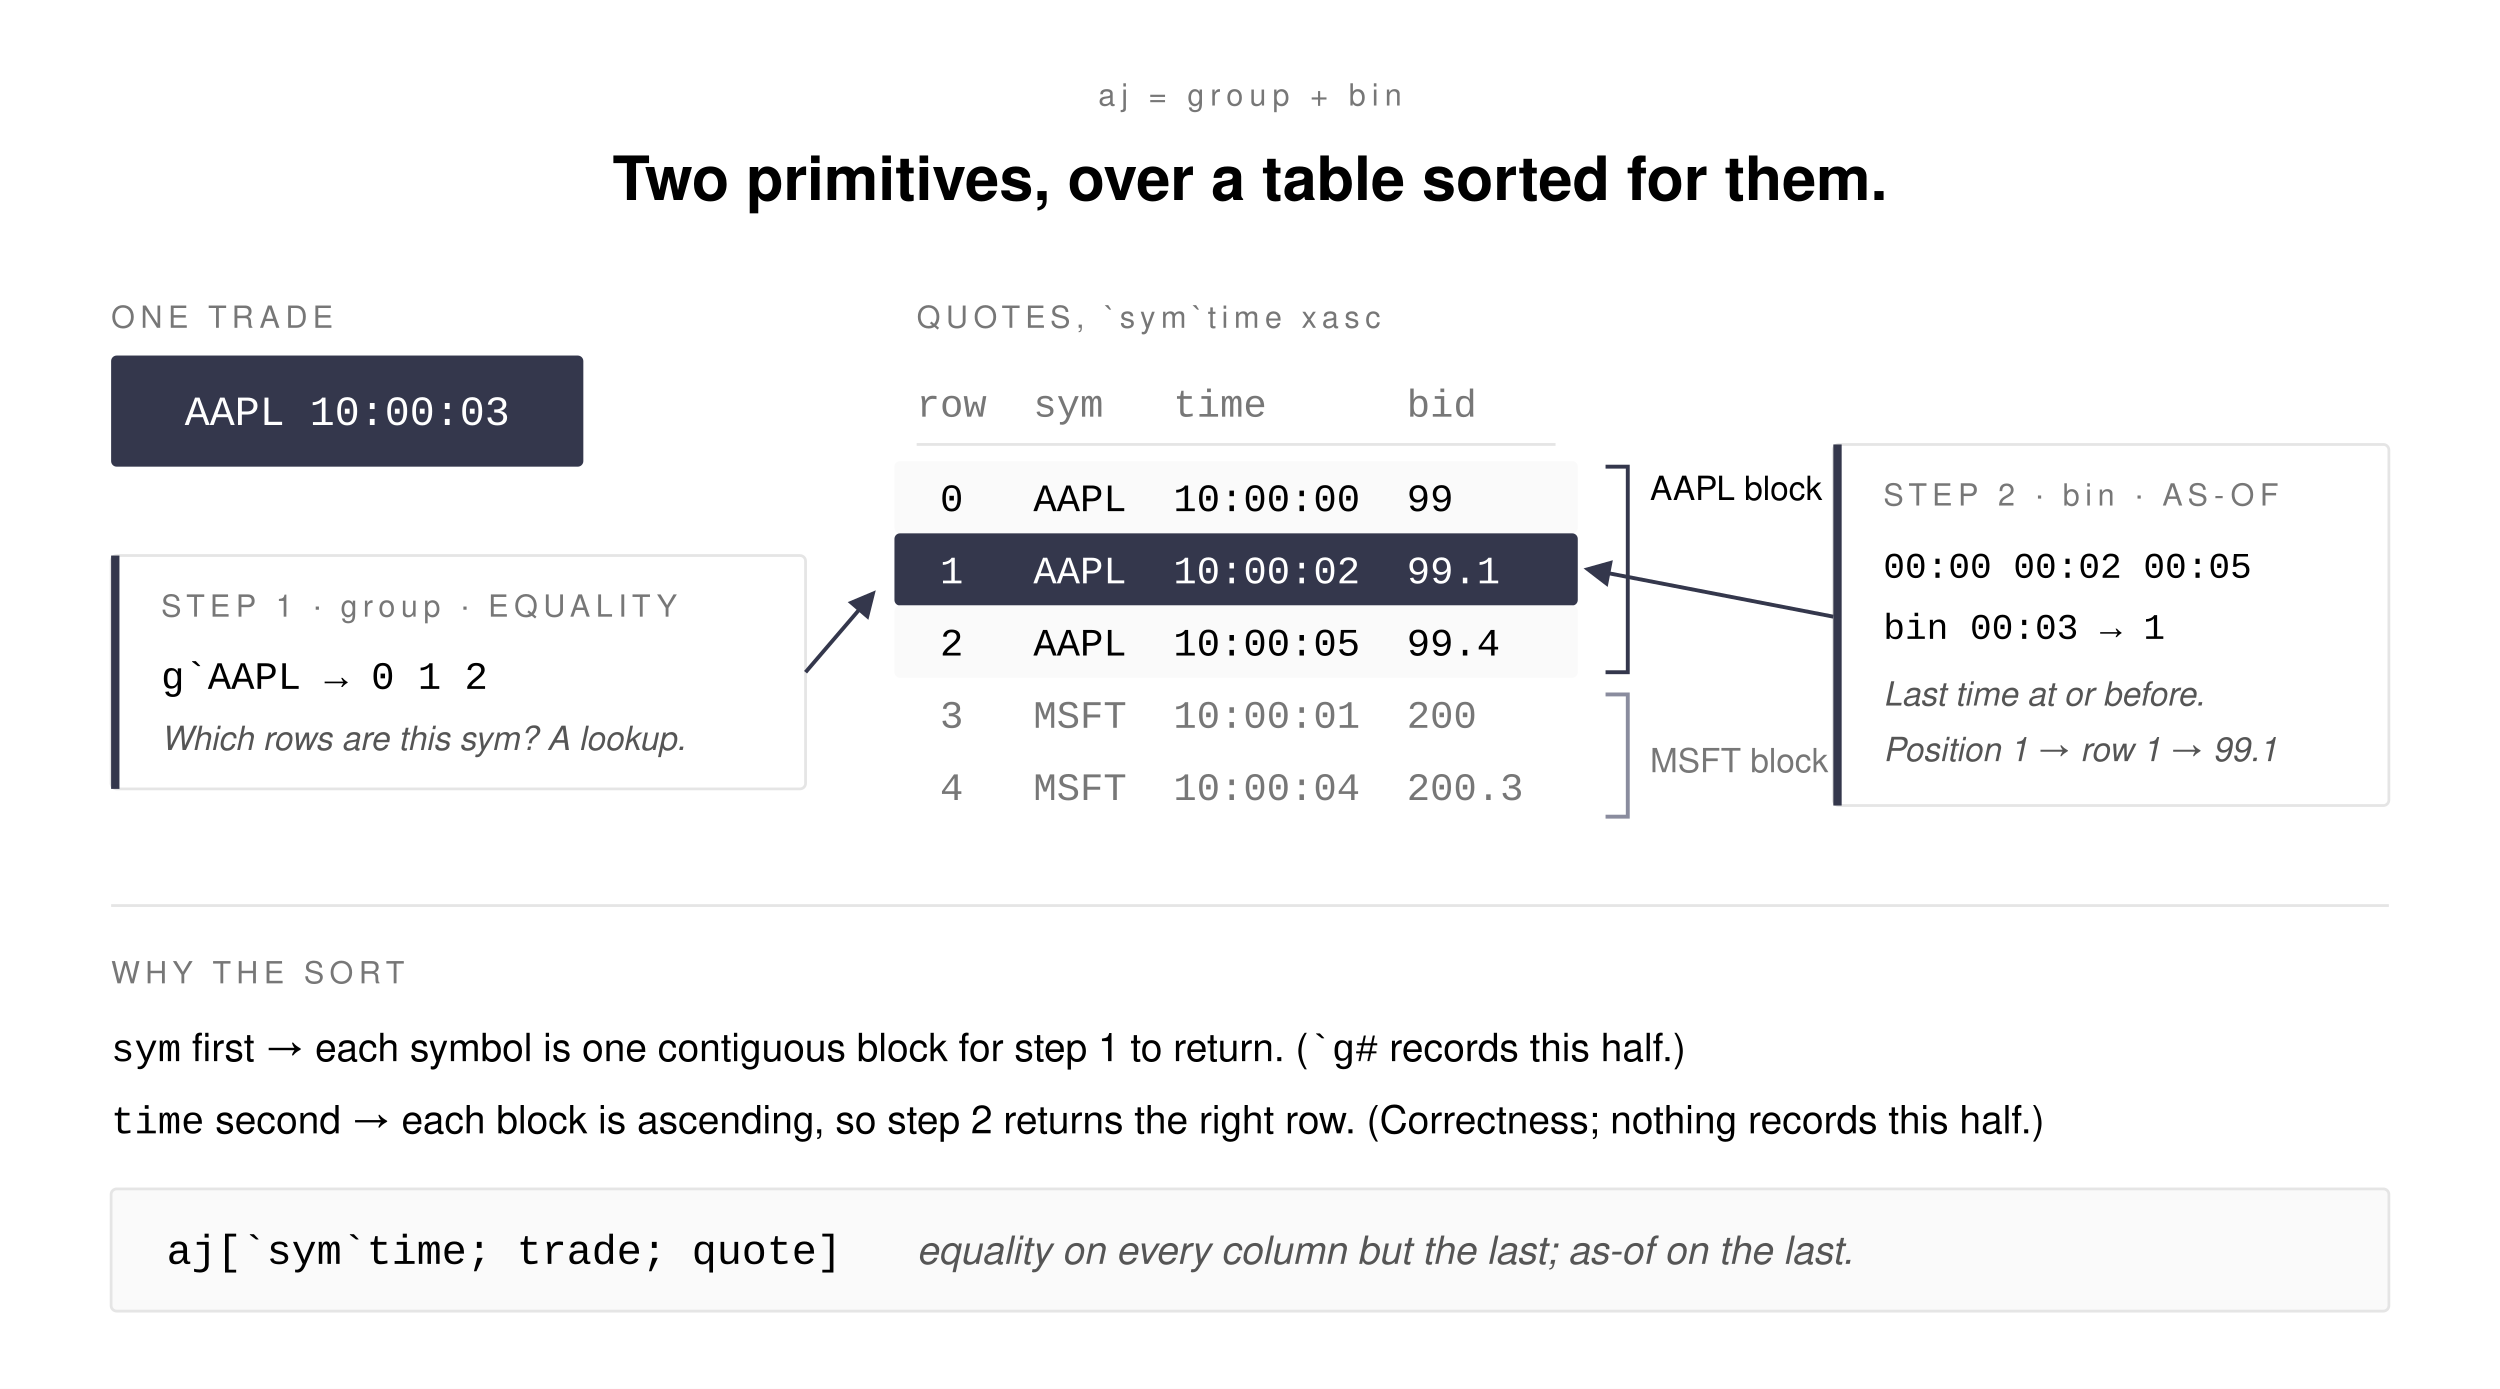
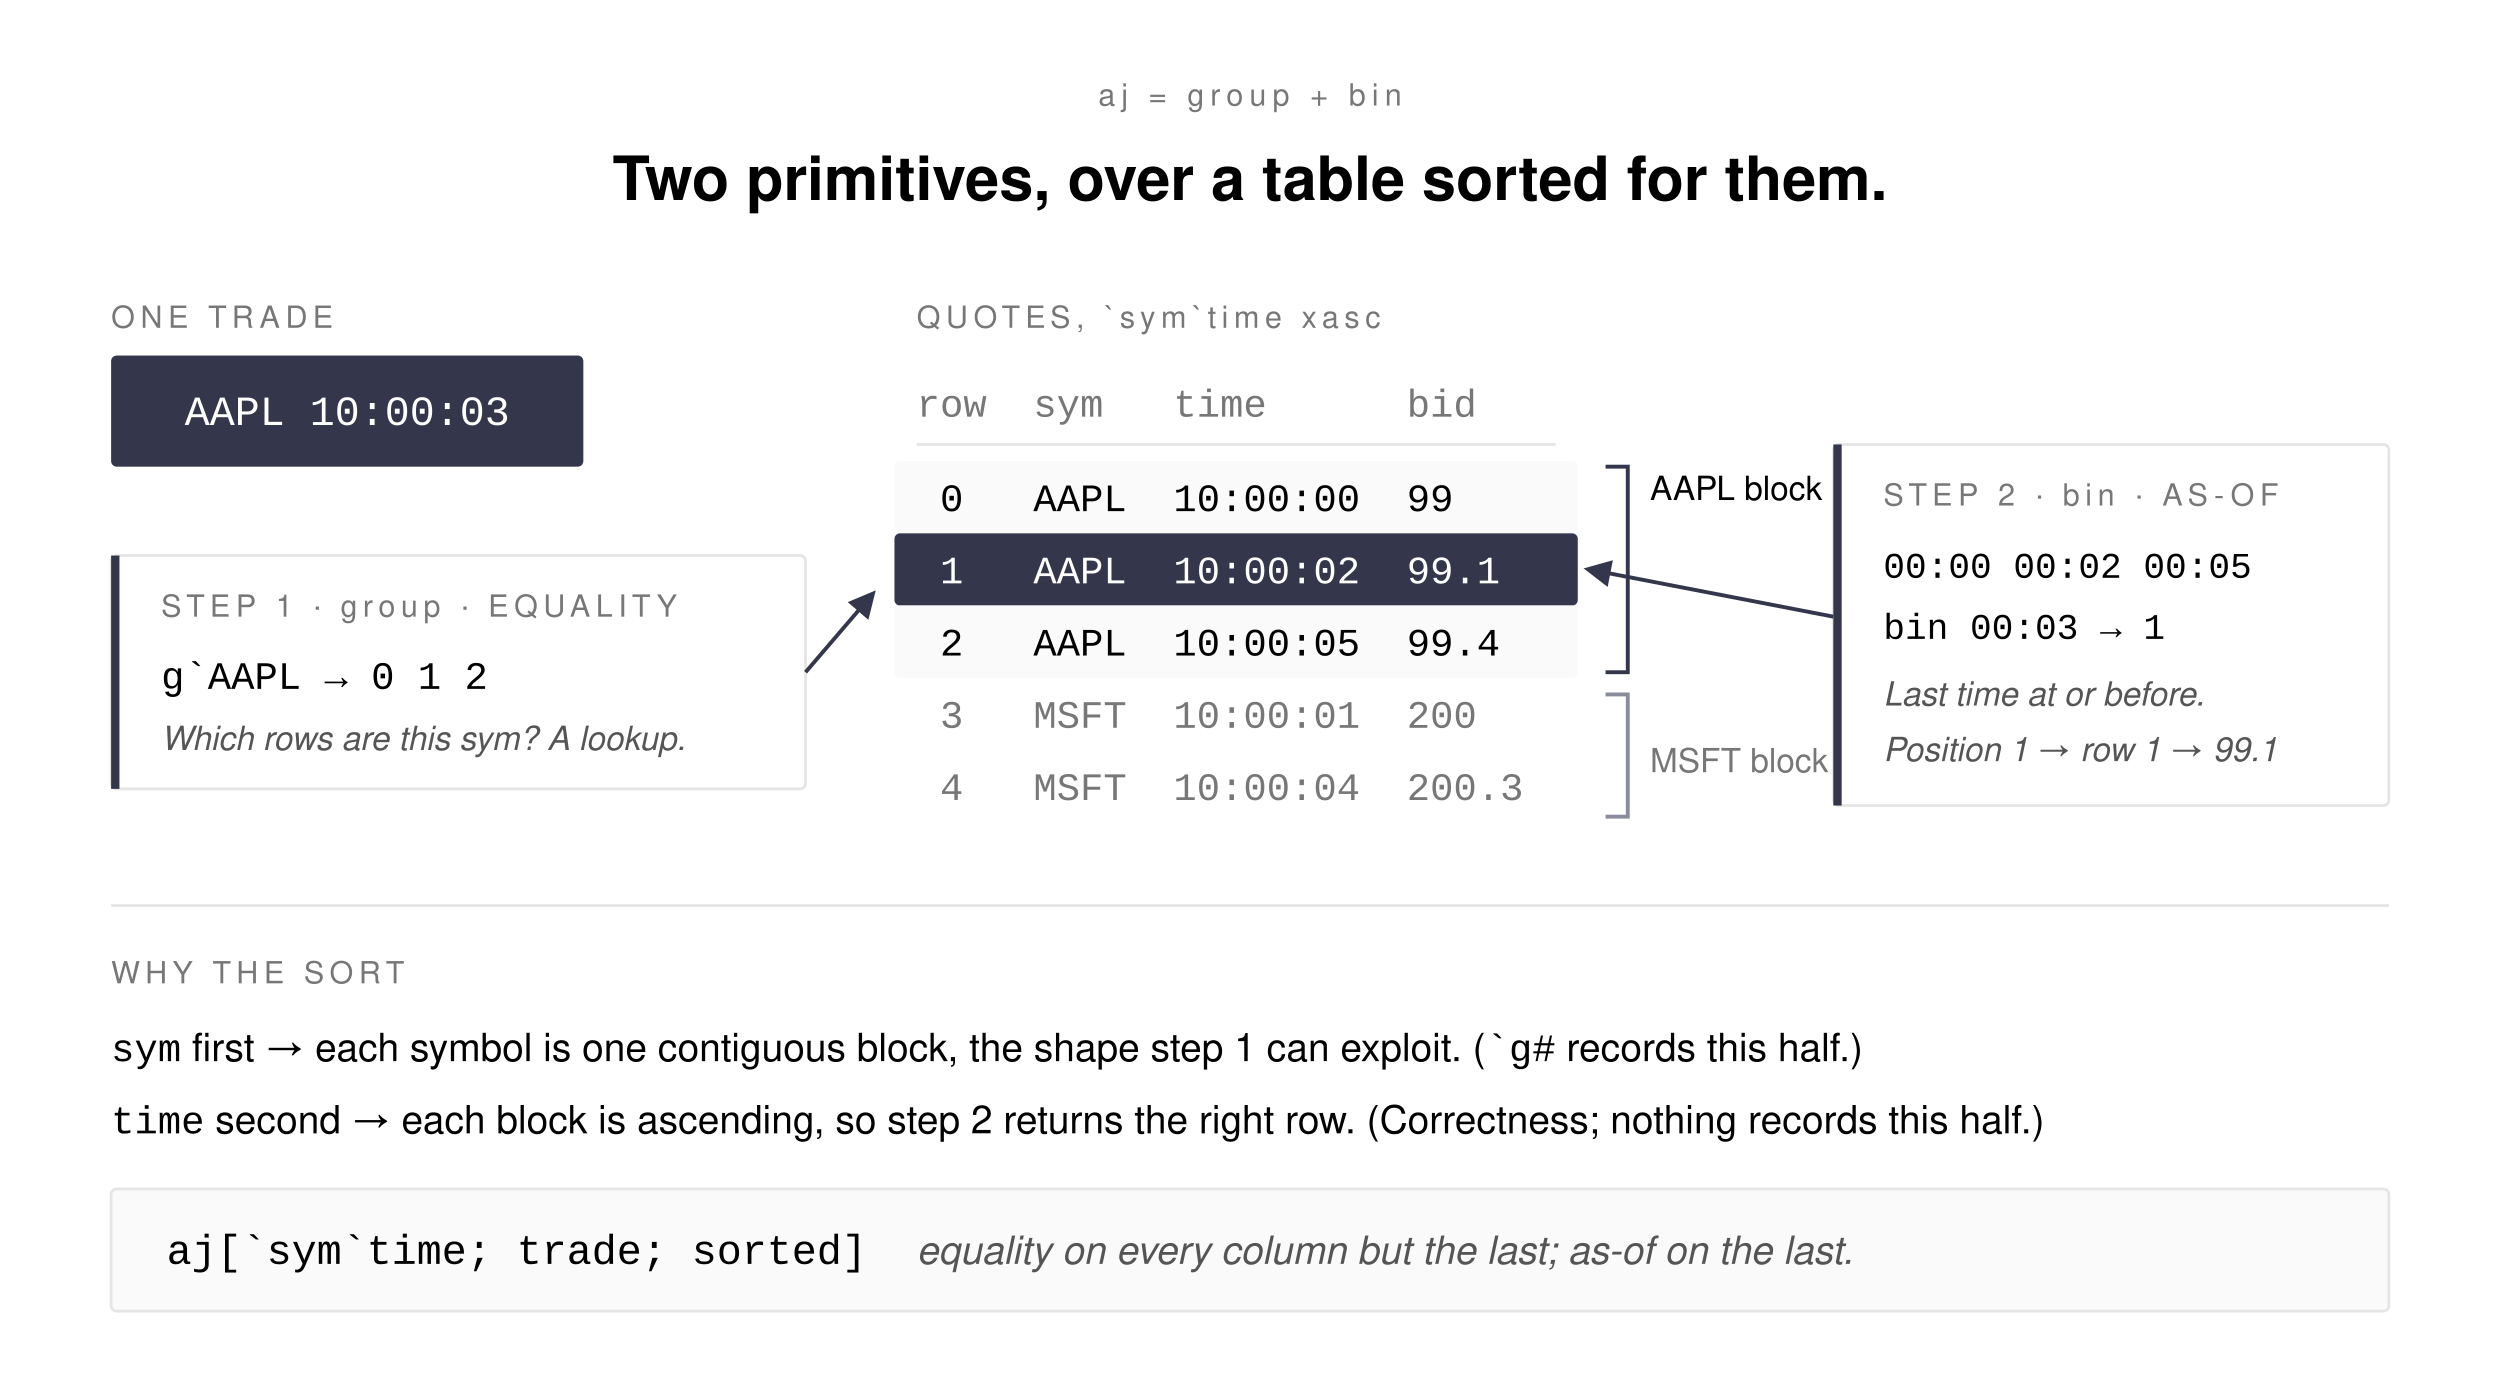
<svg xmlns="http://www.w3.org/2000/svg" viewBox="0 0 900 500" role="img" aria-labelledby="title desc" font-family="'Source Sans Pro', -apple-system, BlinkMacSystemFont, 'Segoe UI', Helvetica, Arial, sans-serif">
  <defs>
    <marker id="ah" viewBox="0 0 10 10" refX="8" refY="5" markerWidth="7" markerHeight="7" orient="auto-start-reverse">
      <path d="M 0 0 L 10 5 L 0 10 z" fill="#34374C" />
    </marker>
  </defs>
  <rect width="900" height="500" fill="#ffffff" />
  <text x="450" y="38" text-anchor="middle" font-size="11" letter-spacing="2.2" fill="#777777">aj = group + bin</text>
  <text x="450" y="72" text-anchor="middle" font-size="22" font-weight="600" fill="#000000">Two primitives, over a table sorted for them.</text>
  <text x="40" y="118" font-size="11" letter-spacing="2" fill="#777777">ONE TRADE</text>
  <rect rx="2" x="40" y="128" width="170" height="40" fill="#34374C" />
  <text x="125" y="153" text-anchor="middle" font-family="ui-monospace, SFMono-Regular, 'SF Mono', Menlo, Monaco, Consolas, 'Liberation Mono', 'Courier New', monospace" font-size="15" fill="#ffffff">AAPL  10:00:03</text>
  <text x="330" y="118" font-size="11" letter-spacing="2" fill="#777777">QUOTES, `sym`time xasc</text>
  <g font-family="ui-monospace, SFMono-Regular, 'SF Mono', Menlo, Monaco, Consolas, 'Liberation Mono', 'Courier New', monospace" font-size="14" xml:space="preserve">
    <text x="330" y="150" fill="#777777">row  sym   time      bid</text>
    <line x1="330" y1="160" x2="560" y2="160" stroke="#e5e5e5" />
    <rect rx="2" x="322" y="166" width="246" height="26" fill="#fafafa" />
    <rect rx="2" x="322" y="192" width="246" height="26" fill="#34374C" />
    <rect rx="2" x="322" y="218" width="246" height="26" fill="#fafafa" />
    <text x="330" y="184" fill="#000000"> 0   AAPL  10:00:00  99</text>
    <text x="330" y="210" fill="#ffffff"> 1   AAPL  10:00:02  99.1</text>
    <text x="330" y="236" fill="#000000"> 2   AAPL  10:00:05  99.4</text>
    <text x="330" y="262" fill="#777777"> 3   MSFT  10:00:01  200</text>
    <text x="330" y="288" fill="#777777"> 4   MSFT  10:00:04  200.3</text>
  </g>
  <path d="M 578 168 L 586 168 L 586 242 L 578 242" fill="none" stroke="#34374C" stroke-width="1.4" />
  <text x="594" y="180" font-size="12" fill="#000000">AAPL block</text>
  <path d="M 578 250 L 586 250 L 586 294 L 578 294" fill="none" stroke="#8a8c9e" stroke-width="1.4" />
  <text x="594" y="278" font-size="12" fill="#777777">MSFT block</text>
  <rect rx="2" x="40" y="200" width="250" height="84" fill="#ffffff" stroke="#e5e5e5" />
  <rect x="40" y="200" width="3" height="84" fill="#34374C" />
  <text x="58" y="222" font-size="11" letter-spacing="2" fill="#777777">STEP 1 · group · EQUALITY</text>
  <text x="58" y="248" font-family="ui-monospace, SFMono-Regular, 'SF Mono', Menlo, Monaco, Consolas, 'Liberation Mono', 'Courier New', monospace" font-size="14" fill="#000000">g`AAPL  →  0 1 2</text>
  <text x="58" y="270" font-size="12" font-style="italic" fill="#555555">Which rows are this sym? A lookup.</text>
  <path d="M 290 242 L 314 214" stroke="#34374C" stroke-width="1.4" fill="none" marker-end="url(#ah)" />
  <rect rx="2" x="660" y="160" width="200" height="130" fill="#ffffff" stroke="#e5e5e5" />
  <rect x="660" y="160" width="3" height="130" fill="#34374C" />
  <text x="678" y="182" font-size="11" letter-spacing="2" fill="#777777">STEP 2 · bin · AS-OF</text>
  <g font-family="ui-monospace, SFMono-Regular, 'SF Mono', Menlo, Monaco, Consolas, 'Liberation Mono', 'Courier New', monospace" font-size="13" fill="#000000">
    <text x="678" y="208">00:00 00:02 00:05</text>
    <text x="678" y="230">bin 00:03  →  1</text>
  </g>
  <text x="678" y="254" font-size="12" font-style="italic" fill="#555555">Last time at or before.</text>
  <text x="678" y="274" font-size="12" font-style="italic" fill="#555555">Position 1 → row 1 → 99.1</text>
  <path d="M 660 222 L 572 205" stroke="#34374C" stroke-width="1.4" fill="none" marker-end="url(#ah)" />
  <line x1="40" y1="326" x2="860" y2="326" stroke="#e5e5e5" />
  <text x="40" y="354" font-size="11" letter-spacing="2" fill="#777777">WHY THE SORT</text>
  <g font-size="14" fill="#000000">
    <text x="40" y="382">
-       <tspan font-family="ui-monospace, SFMono-Regular, 'SF Mono', Menlo, Monaco, Consolas, 'Liberation Mono', 'Courier New', monospace">sym</tspan> first  →  each symbol is one contiguous block for step 1 to return. (<tspan font-family="ui-monospace, SFMono-Regular, 'SF Mono', Menlo, Monaco, Consolas, 'Liberation Mono', 'Courier New', monospace">`g#</tspan> records this half.)</text>
+       <tspan font-family="ui-monospace, SFMono-Regular, 'SF Mono', Menlo, Monaco, Consolas, 'Liberation Mono', 'Courier New', monospace">sym</tspan> first  →  each symbol is one contiguous block, the shape step 1 can exploit. (<tspan font-family="ui-monospace, SFMono-Regular, 'SF Mono', Menlo, Monaco, Consolas, 'Liberation Mono', 'Courier New', monospace">`g#</tspan> records this half.)</text>
    <text x="40" y="408">
      <tspan font-family="ui-monospace, SFMono-Regular, 'SF Mono', Menlo, Monaco, Consolas, 'Liberation Mono', 'Courier New', monospace">time</tspan> second  →  each block is ascending, so step 2 returns the right row. (Correctness; nothing records this half.)</text>
  </g>
  <rect rx="2" x="40" y="428" width="820" height="44" fill="#fafafa" stroke="#e5e5e5" />
-   <text x="60" y="455" font-family="ui-monospace, SFMono-Regular, 'SF Mono', Menlo, Monaco, Consolas, 'Liberation Mono', 'Courier New', monospace" font-size="15" fill="#000000">aj[`sym`time; trade; quote]</text>
+   <text x="60" y="455" font-family="ui-monospace, SFMono-Regular, 'SF Mono', Menlo, Monaco, Consolas, 'Liberation Mono', 'Courier New', monospace" font-size="15" fill="#000000">aj[`sym`time; trade; sorted]</text>
  <text x="330" y="455" font-size="14" font-style="italic" fill="#555555">equality on every column but the last; as-of on the last.</text>
</svg>
